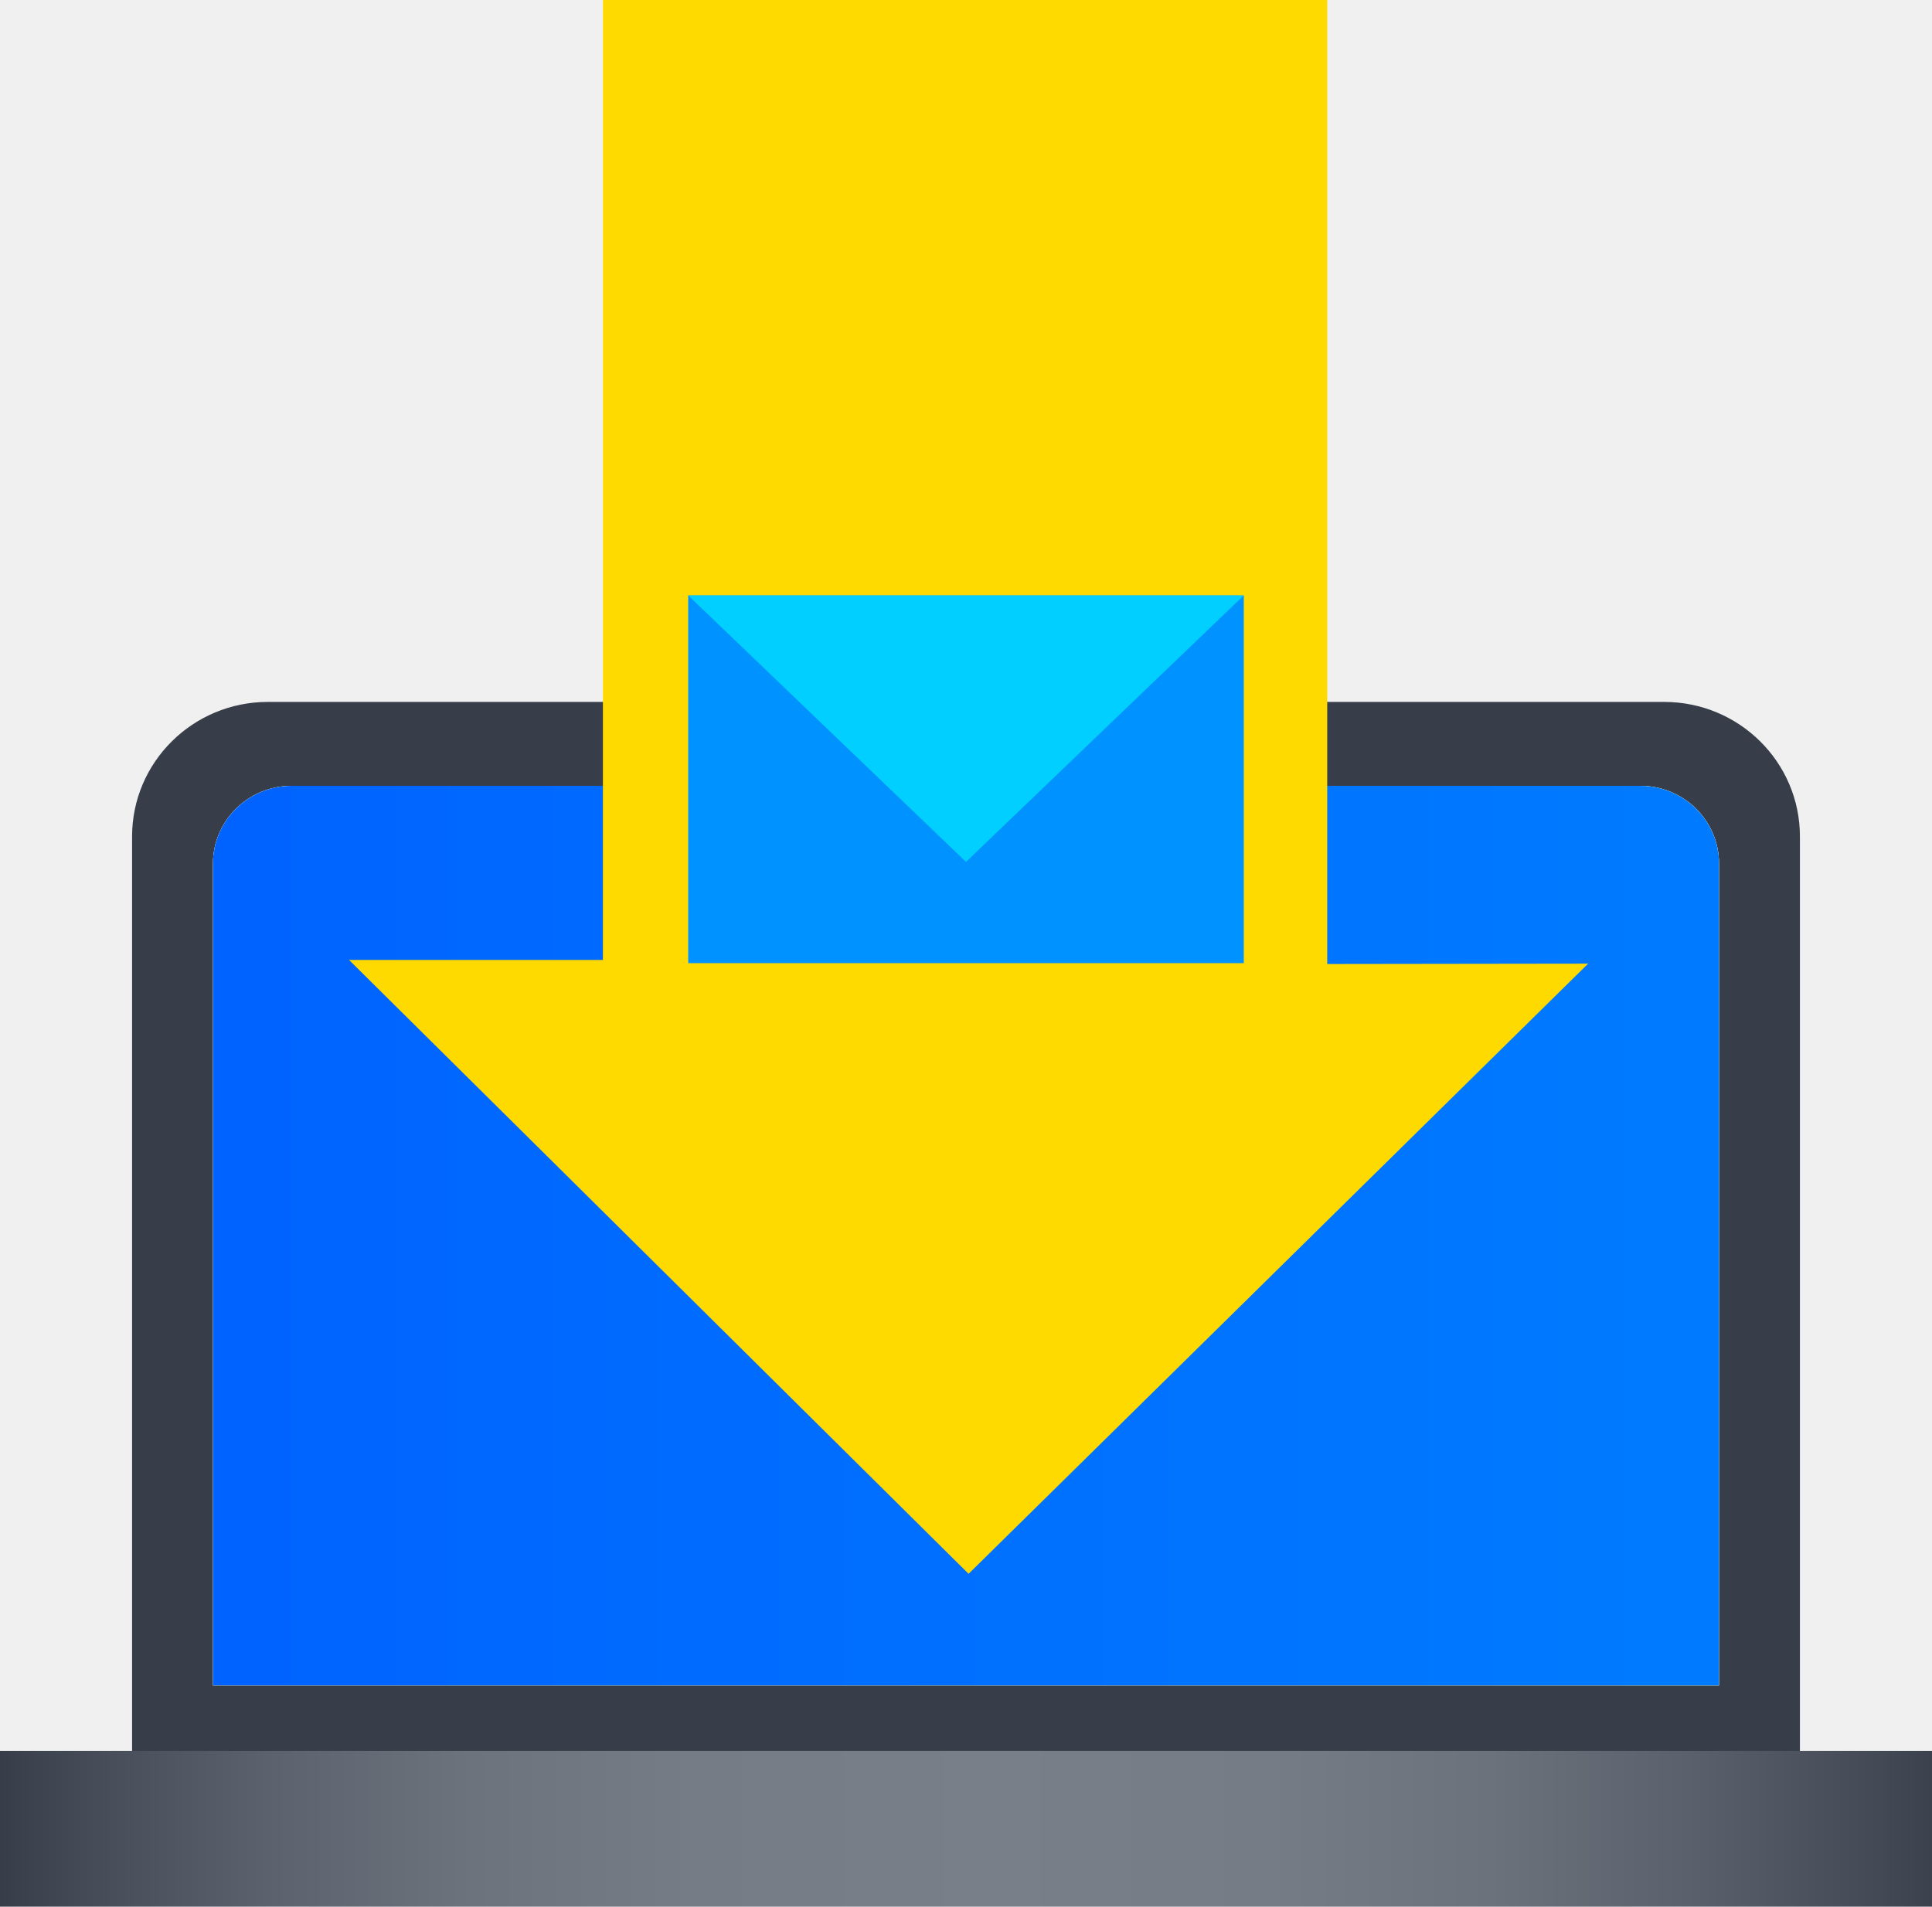
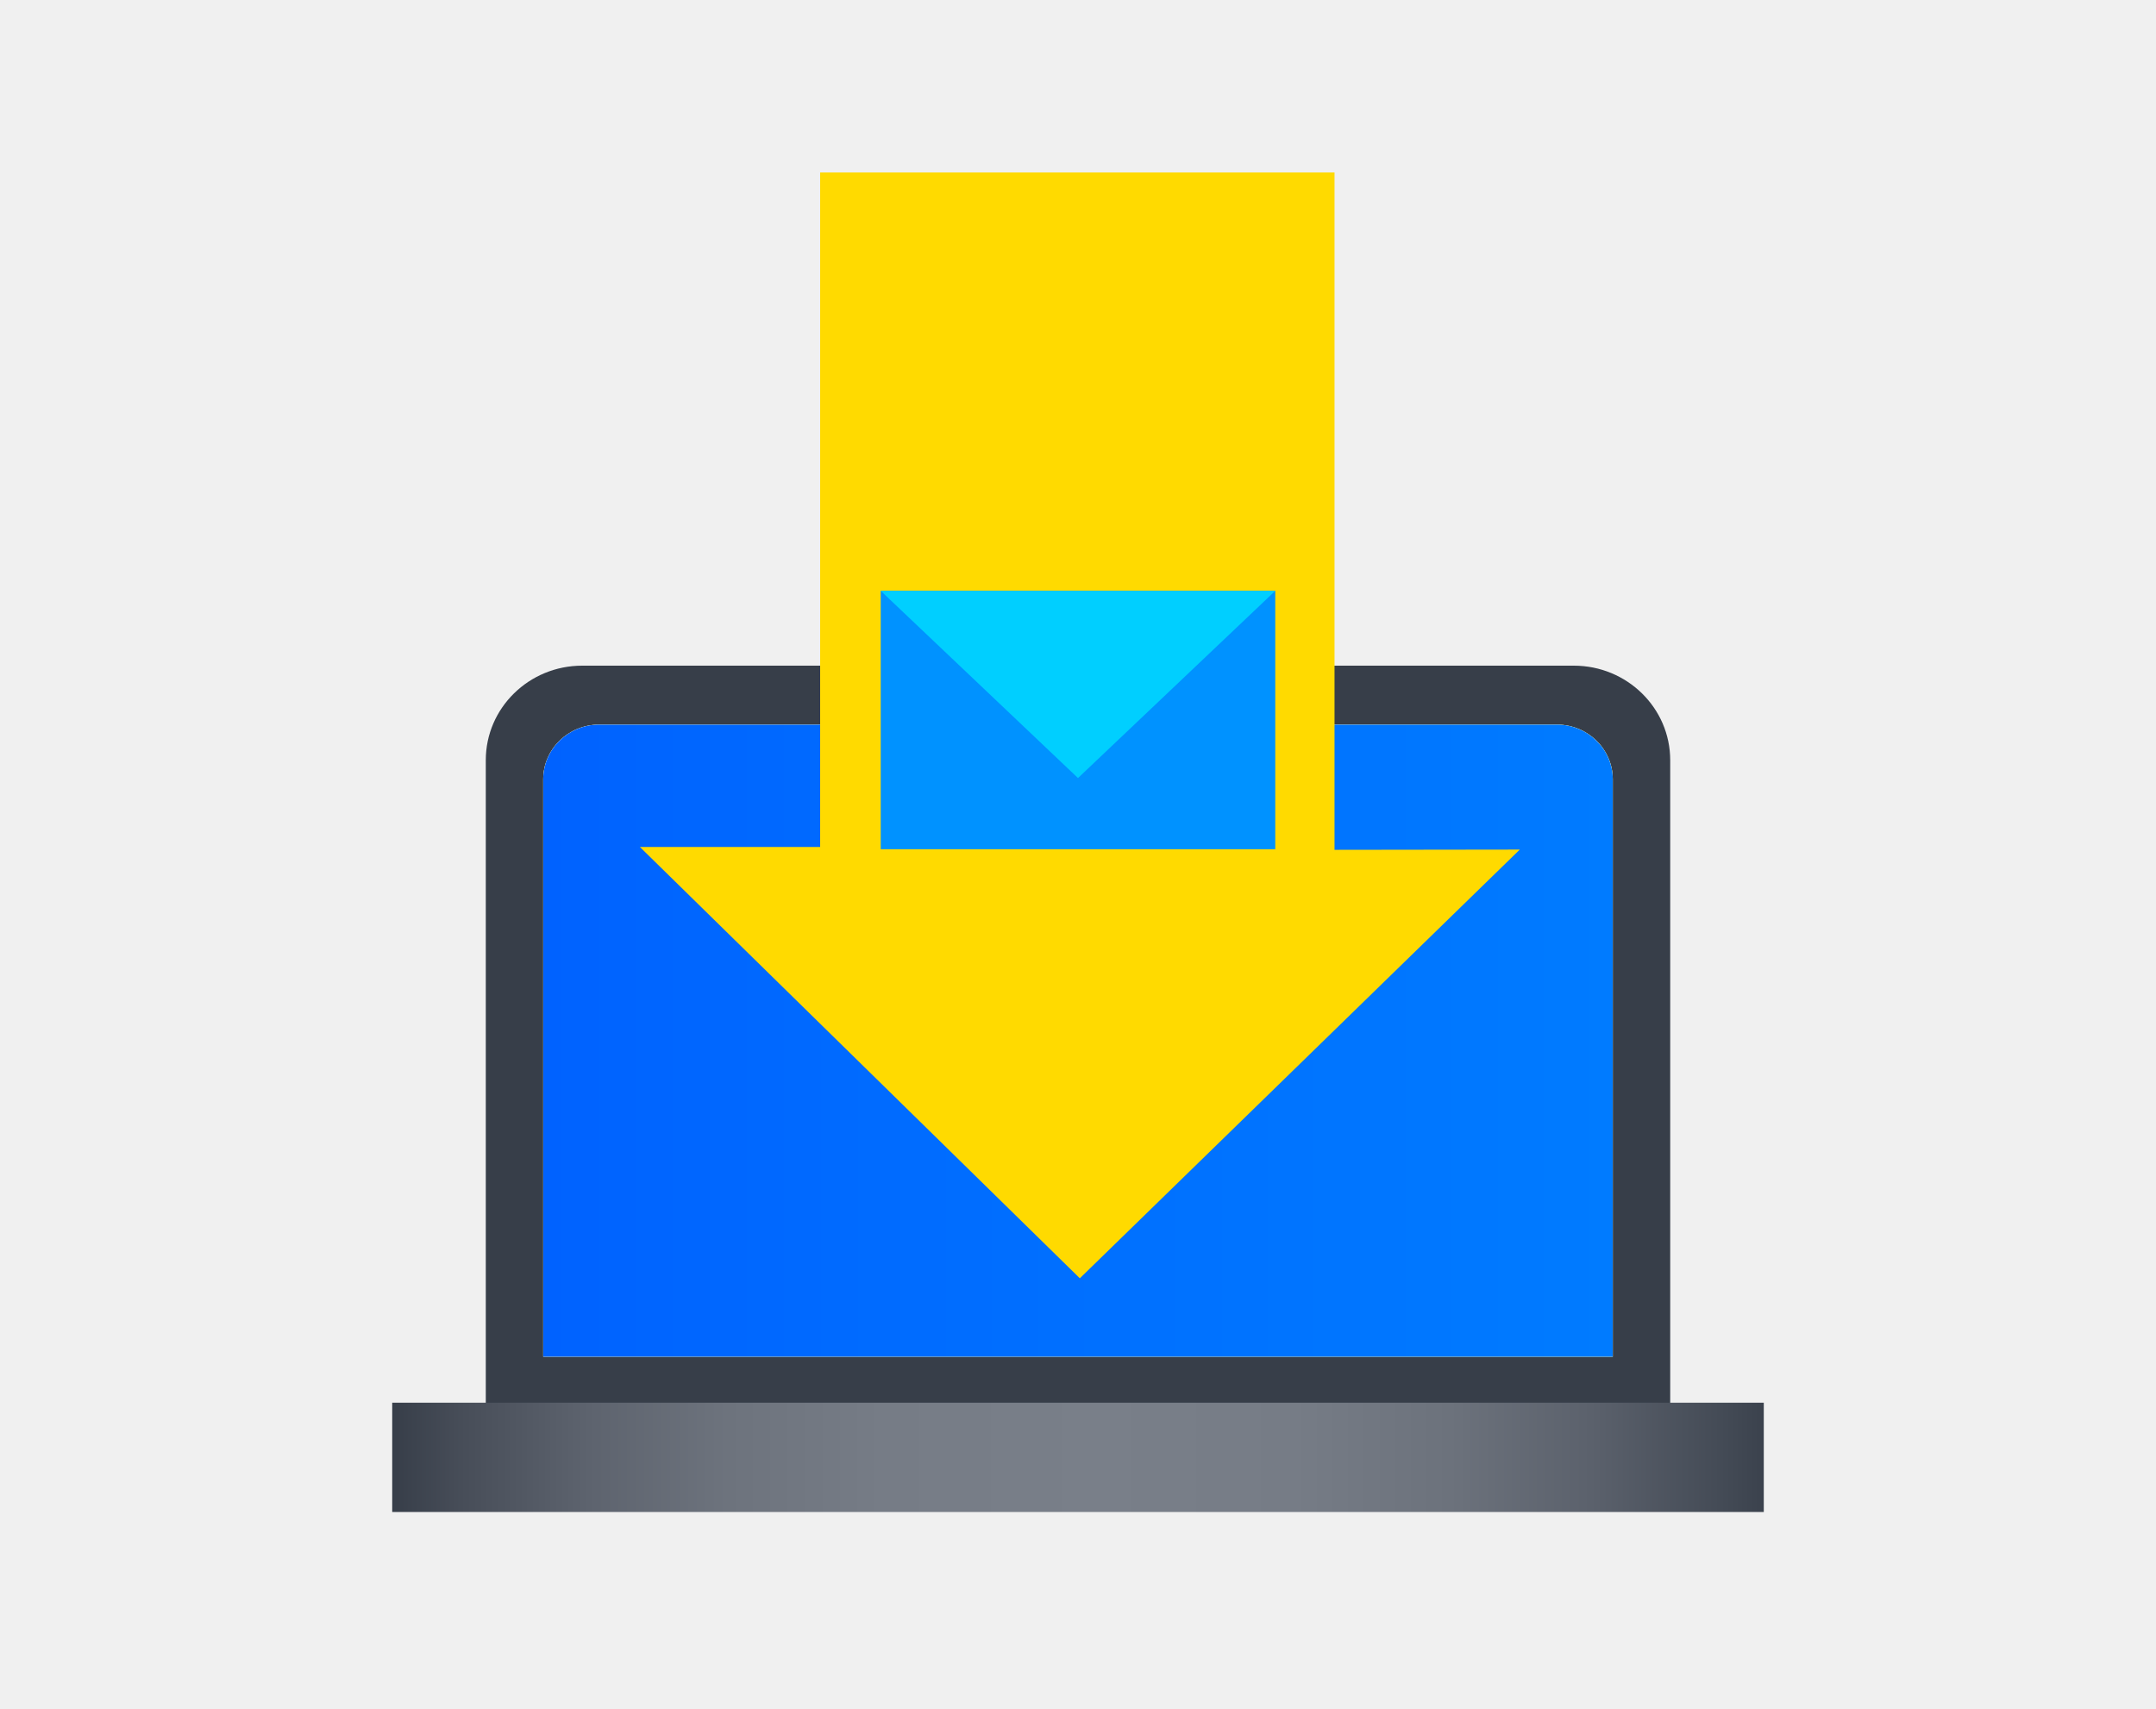
- <svg xmlns="http://www.w3.org/2000/svg" width="77" height="76" viewBox="0 0 77 76" fill="none">
-   <g clip-path="url(#clip0_509_18302)">
-     <path d="M71.736 33.343C71.736 30.38 69.313 27.979 66.324 27.979H10.676C7.687 27.979 5.264 30.38 5.264 33.343V69.88H71.736V33.343Z" fill="#373E49" />
-     <path d="M68.512 67.183V34.429C68.512 32.714 67.109 31.324 65.379 31.324H11.621C9.891 31.324 8.488 32.714 8.488 34.429V67.183H68.512Z" fill="#FFDA00" />
-     <path d="M68.512 67.183V34.429C68.512 32.714 67.109 31.324 65.379 31.324H11.621C9.891 31.324 8.488 32.714 8.488 34.429V67.183H68.512Z" fill="white" />
-     <path d="M68.512 67.183V34.429C68.512 32.714 67.109 31.324 65.379 31.324H11.621C9.891 31.324 8.488 32.714 8.488 34.429V67.183H68.512Z" fill="url(#paint0_linear_509_18302)" />
-     <path d="M0 69.791H77V76H0V69.791Z" fill="url(#paint1_linear_509_18302)" />
-     <path d="M52.897 0V38.426L63.295 38.412L38.603 62.733L38.603 62.733L38.603 62.733L13.91 38.263H24.029V0H52.897Z" fill="#FFDA00" />
-     <path d="M27.429 23.735H49.571V38.392H27.429V23.735Z" fill="#0092FF" />
-     <path d="M27.429 23.735L38.5 34.355L49.571 23.735H27.429Z" fill="#00CFFF" />
+ <svg xmlns="http://www.w3.org/2000/svg" width="275" height="218" viewBox="0 0 275 218" fill="none">
+   <mask id="mask0_1007_2" style="mask-type:luminance" maskUnits="userSpaceOnUse" x="50" y="22" width="175" height="171">
+     <path d="M225 22H50V192.909H225V22Z" fill="white" />
+   </mask>
+   <g mask="url(#mask0_1007_2)">
+     <path d="M213.037 96.981C213.037 90.319 207.53 84.919 200.735 84.919H74.264C67.471 84.919 61.963 90.319 61.963 96.981V179.147H213.037V96.981Z" fill="#373E49" />
+     <path d="M205.71 173.08V99.423C205.71 95.567 202.522 92.441 198.589 92.441H76.412C72.479 92.441 69.29 95.567 69.29 99.423V173.08H205.71Z" fill="#FFDA00" />
+     <path d="M205.71 173.08V99.423C205.71 95.567 202.522 92.441 198.589 92.441H76.412C72.479 92.441 69.29 95.567 69.29 99.423V173.08H205.71Z" fill="white" />
+     <path d="M205.71 173.08V99.423C205.71 95.567 202.522 92.441 198.589 92.441H76.412C72.479 92.441 69.29 95.567 69.29 99.423V173.08H205.71Z" fill="url(#paint0_linear_1007_2)" />
+     <path d="M50 178.947H225V192.909H50V178.947Z" fill="url(#paint1_linear_1007_2)" />
+     <path d="M170.22 22V108.413L193.853 108.381L137.734 163.074L81.615 108.046H104.61V22H170.22Z" fill="#FFDA00" />
+     <path d="M112.339 75.375H162.661V108.335H112.339V75.375Z" fill="#0092FF" />
+     <path d="M112.339 75.375L137.5 99.258L162.661 75.375H112.339Z" fill="#00CFFF" />
  </g>
  <defs>
-     <linearGradient id="paint0_linear_509_18302" x1="8.488" y1="49.253" x2="68.512" y2="49.253" gradientUnits="userSpaceOnUse">
+     <linearGradient id="paint0_linear_1007_2" x1="69.29" y1="132.76" x2="205.71" y2="132.76" gradientUnits="userSpaceOnUse">
      <stop stop-color="#0062FF" />
      <stop offset="0.312" stop-color="#006BFF" />
      <stop offset="1" stop-color="#007BFF" />
    </linearGradient>
-     <linearGradient id="paint1_linear_509_18302" x1="0" y1="72.896" x2="77" y2="72.896" gradientUnits="userSpaceOnUse">
+     <linearGradient id="paint1_linear_1007_2" x1="50" y1="185.928" x2="225" y2="185.928" gradientUnits="userSpaceOnUse">
      <stop stop-color="#373E49" />
      <stop offset="0.05" stop-color="#474D58" />
      <stop offset="0.143" stop-color="#5D636E" />
      <stop offset="0.244" stop-color="#6D737D" />
      <stop offset="0.358" stop-color="#767C86" />
      <stop offset="0.515" stop-color="#797F89" />
      <stop offset="0.657" stop-color="#767C86" />
      <stop offset="0.771" stop-color="#6C727C" />
      <stop offset="0.874" stop-color="#5B616C" />
      <stop offset="0.972" stop-color="#434A55" />
      <stop offset="1" stop-color="#3B424D" />
    </linearGradient>
-     <clipPath id="clip0_509_18302">
-       <rect width="77" height="76" fill="white" />
-     </clipPath>
  </defs>
</svg>
